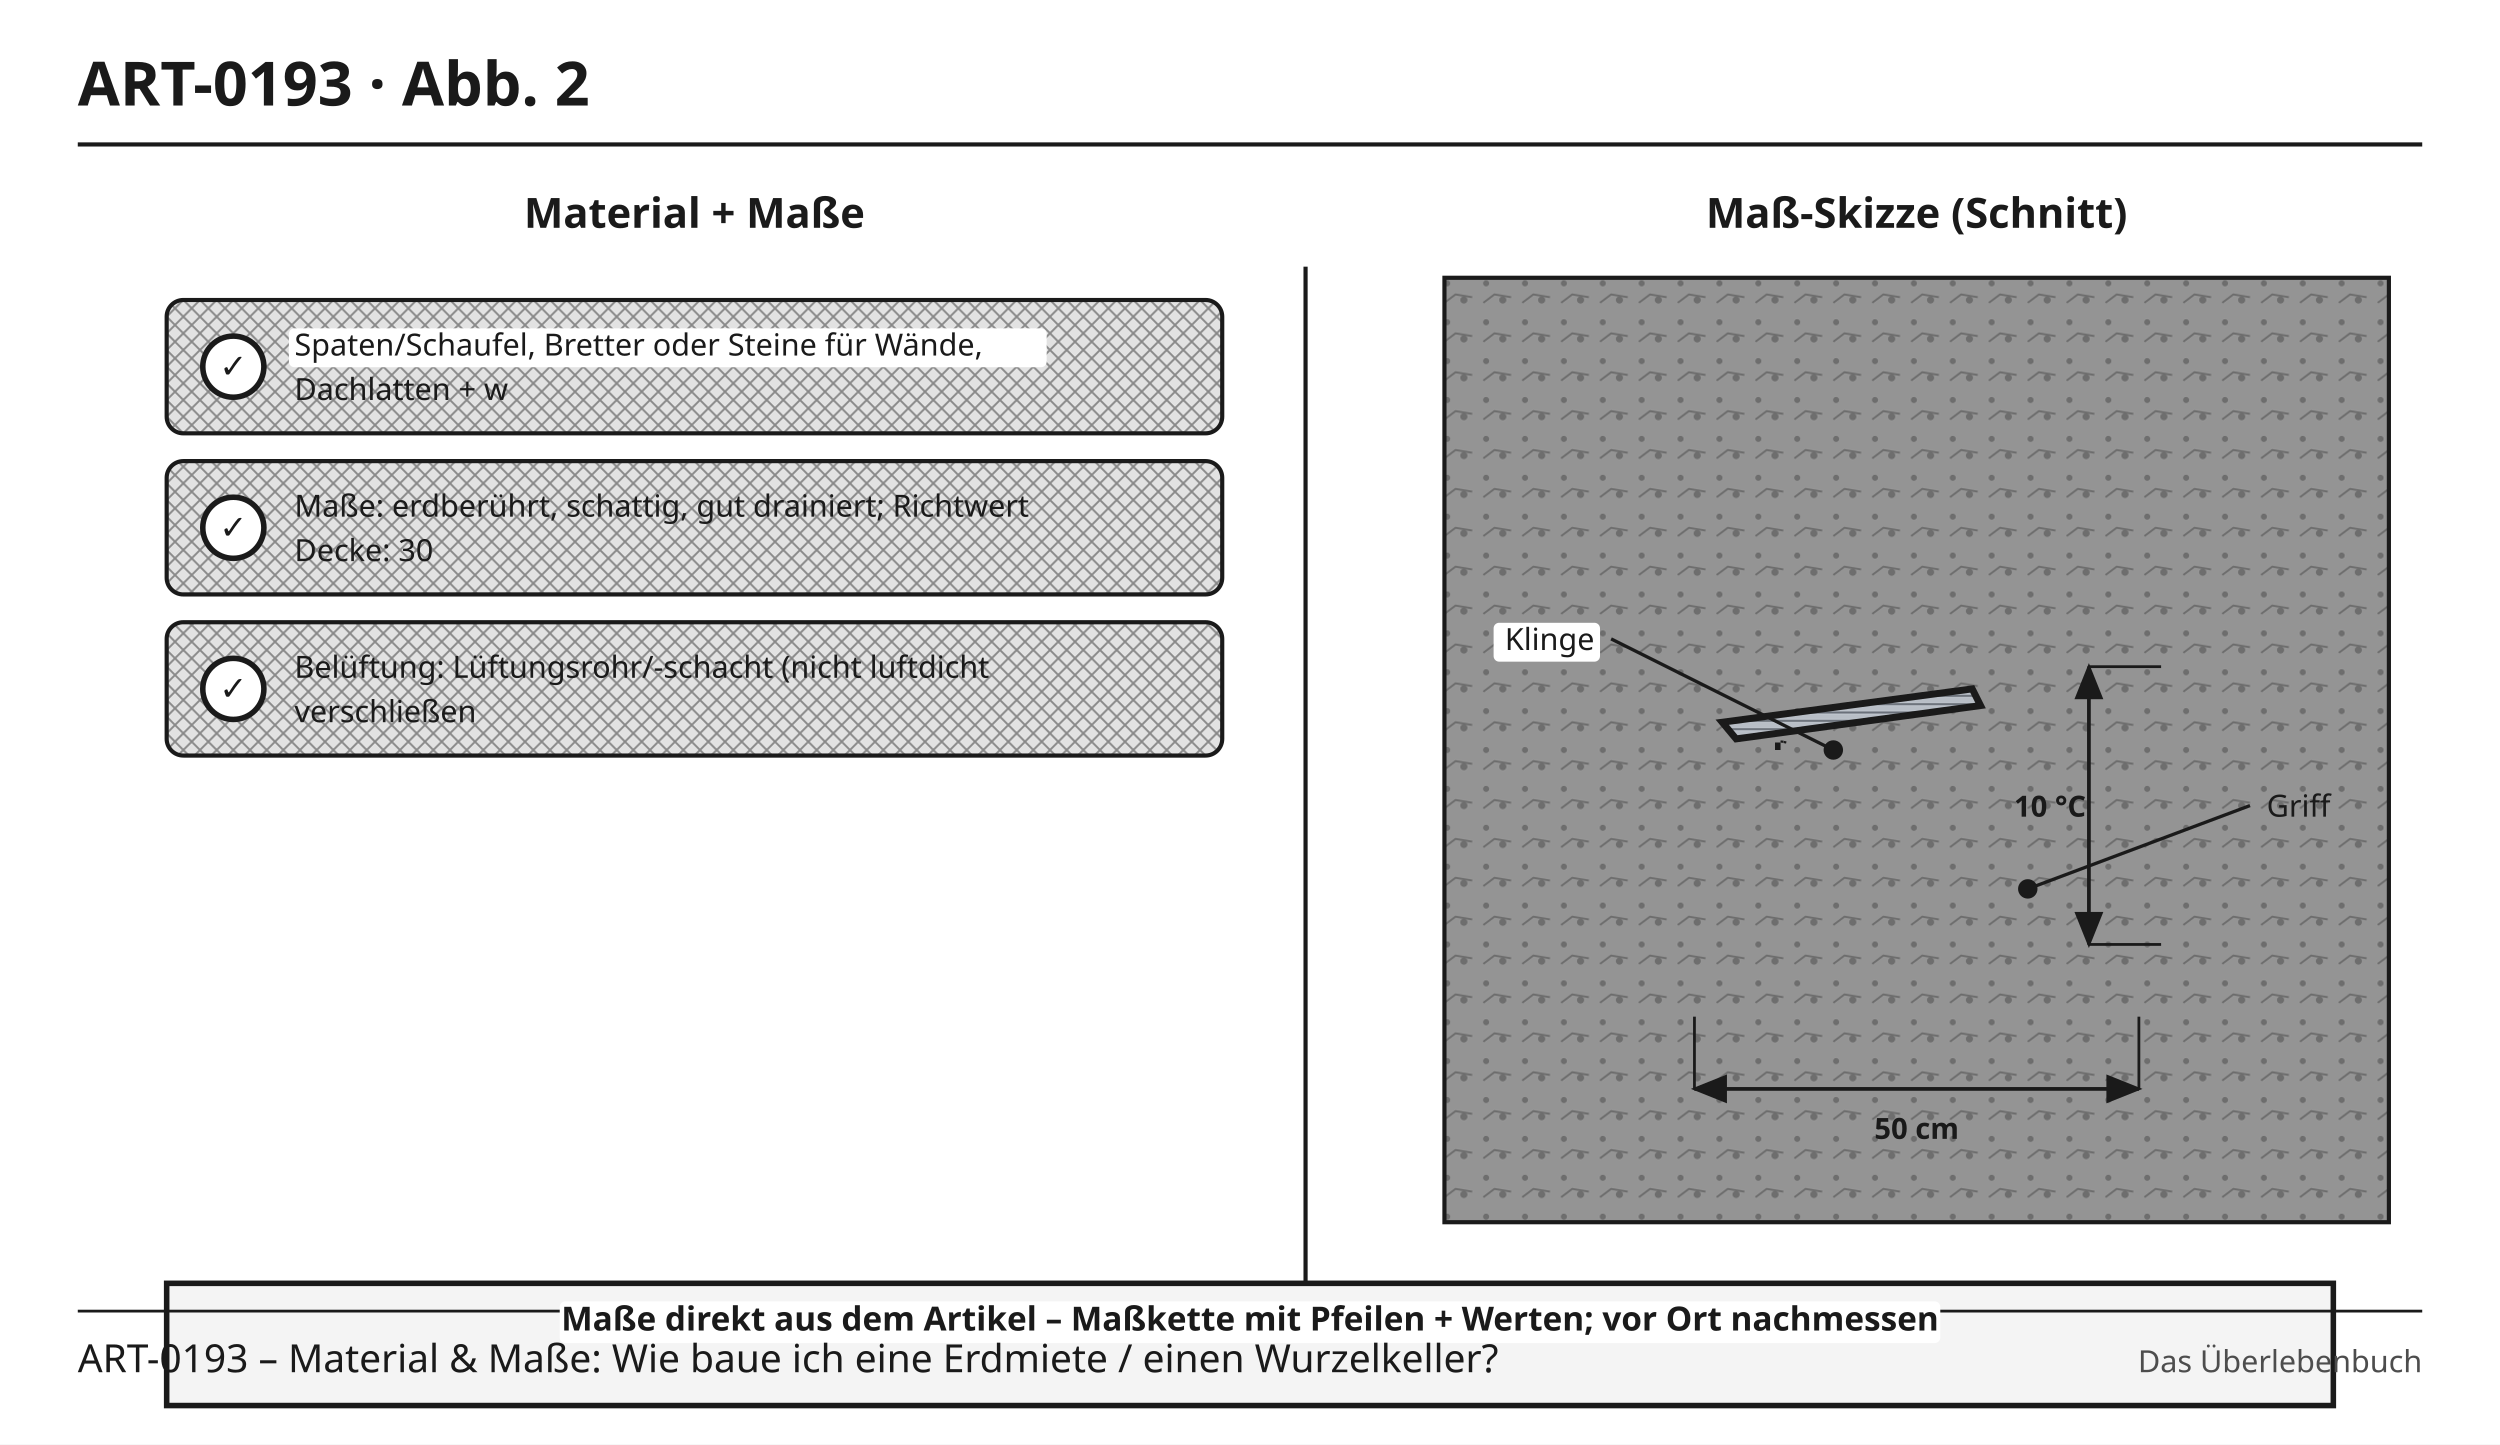
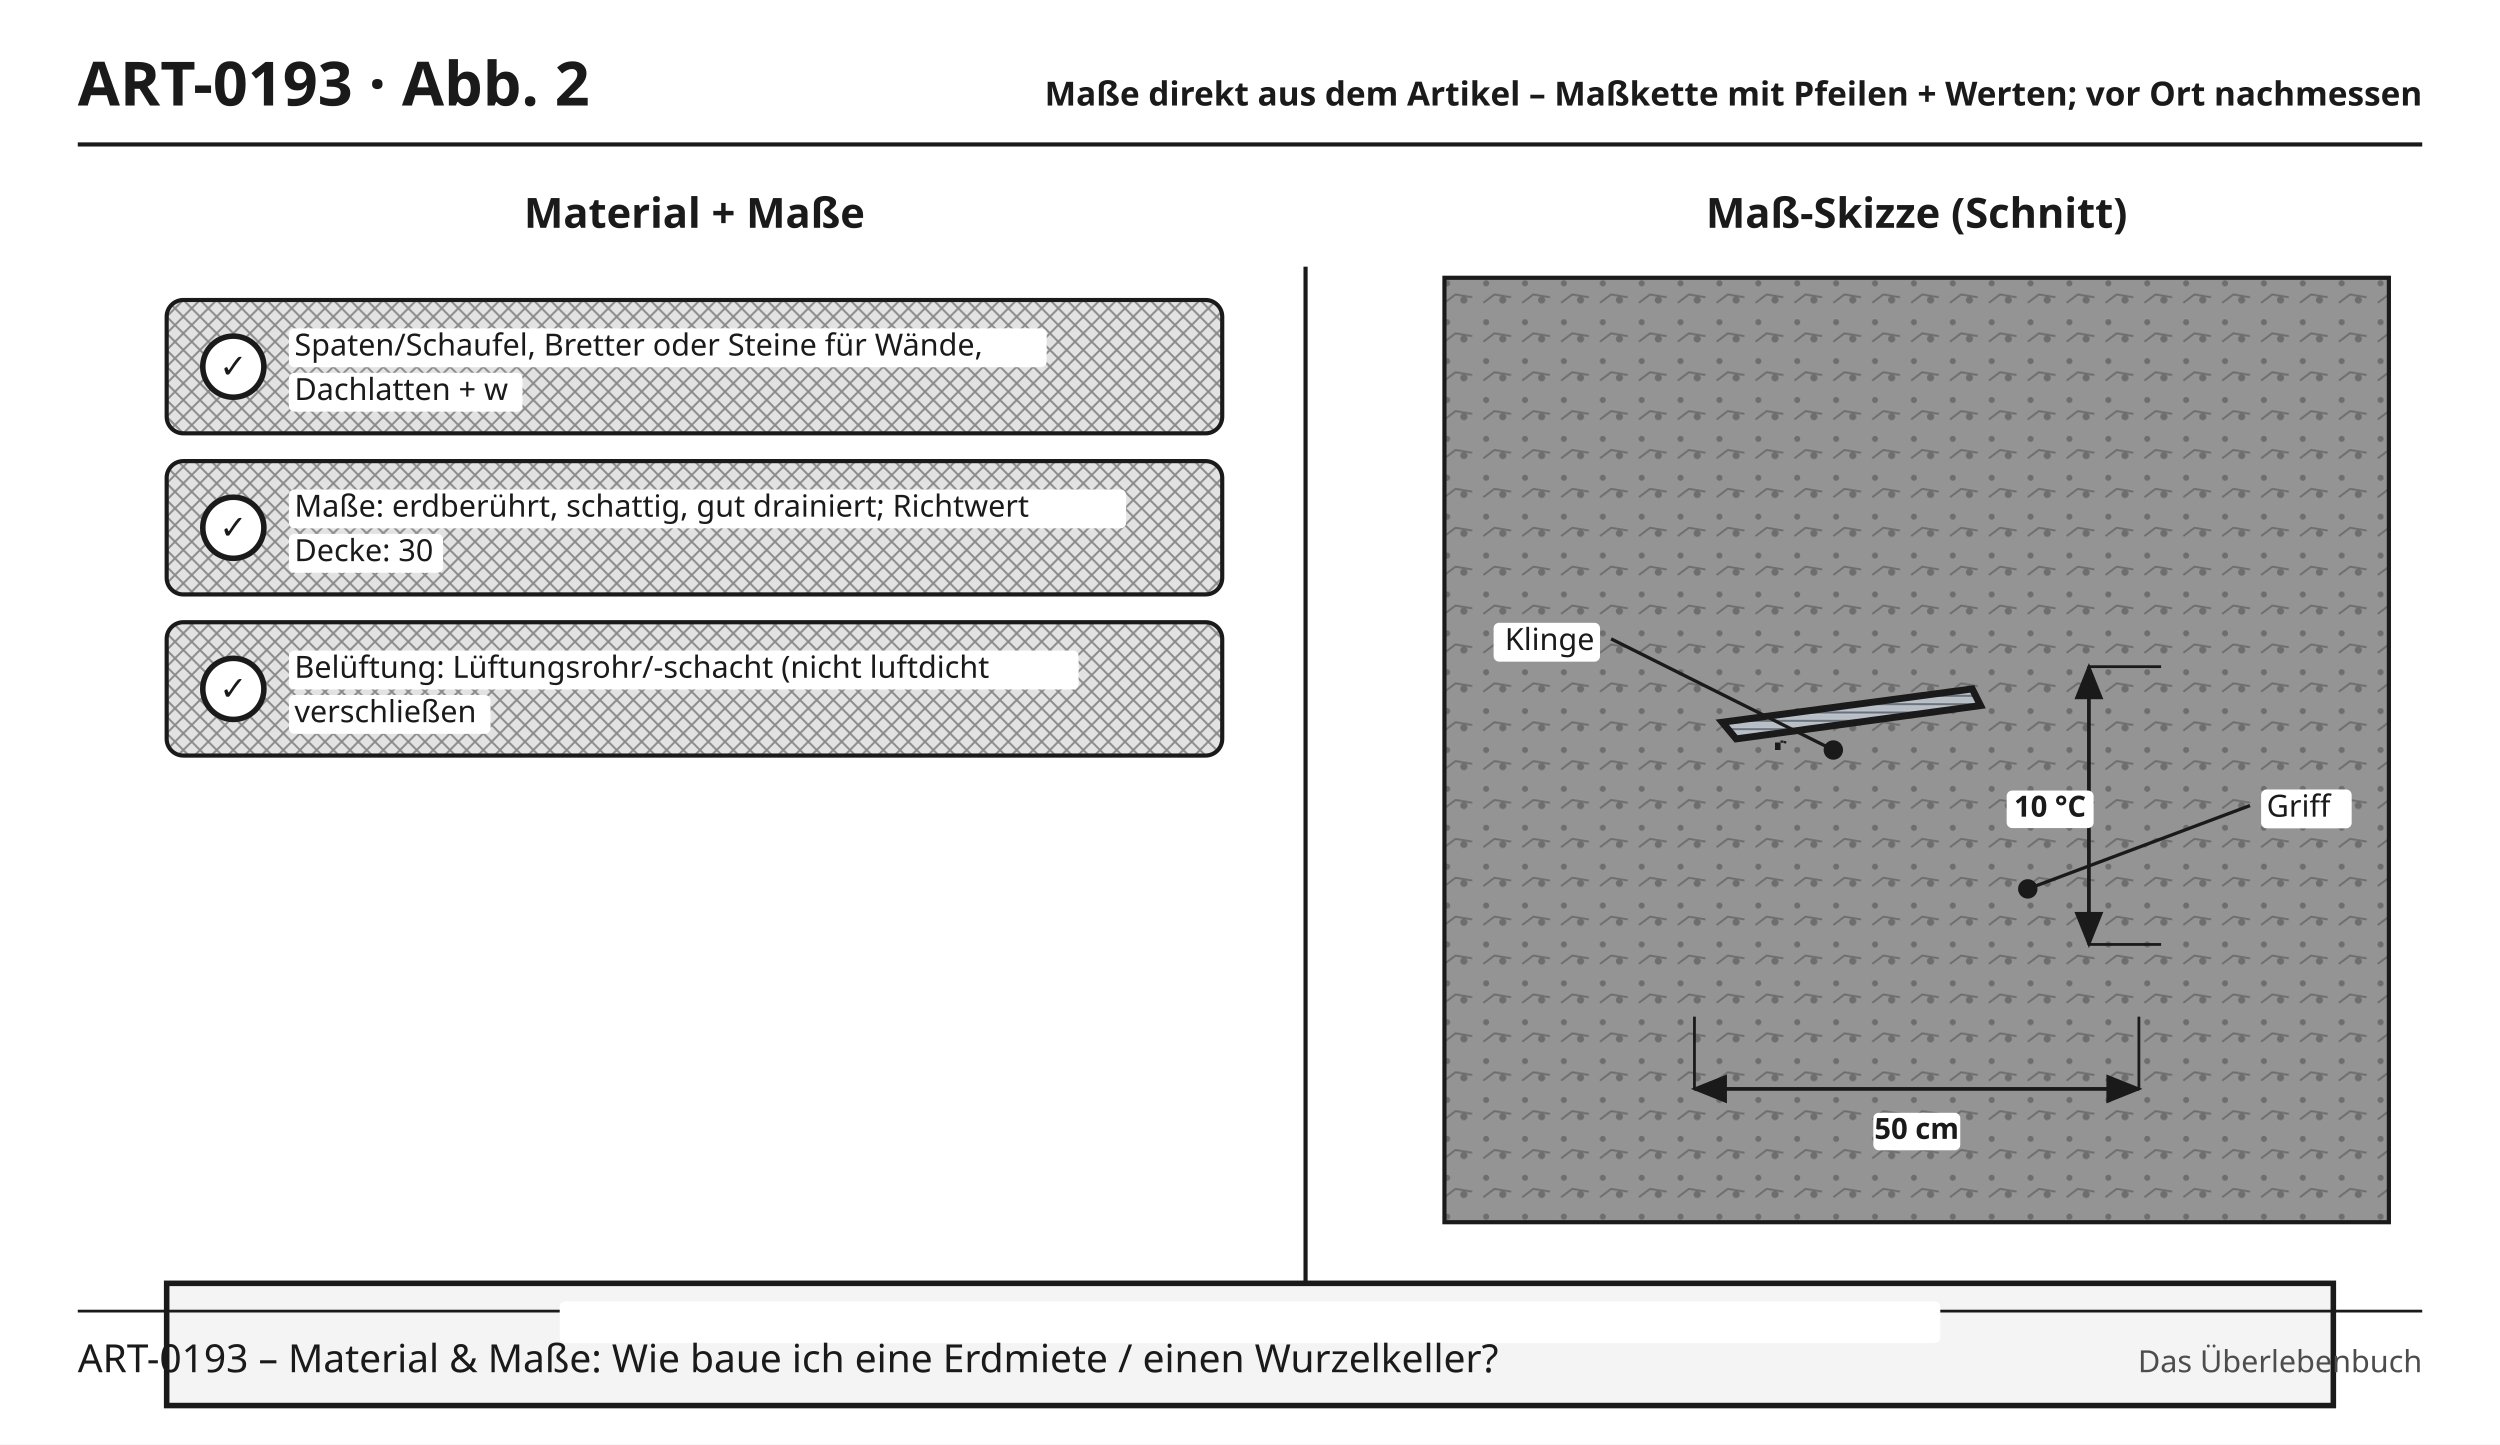
<svg xmlns="http://www.w3.org/2000/svg" viewBox="0 0 900 520" role="img" aria-label="ART-0193 · Abb. 2 – ART-0193 – Material &amp; Maße: Wie baue ich eine Erdmiete / einen Wurzelkeller?">
  <defs>
    <marker id="ah" markerWidth="10" markerHeight="8" refX="9" refY="4" orient="auto">
      <path d="M0 0 L10 4 L0 8 z" fill="#1a1a1a" />
    </marker>
    <marker id="ahs" markerWidth="10" markerHeight="8" refX="1" refY="4" orient="auto">
      <path d="M10 0 L0 4 L10 8 z" fill="#1a1a1a" />
    </marker>
    <pattern id="hatch" width="8" height="8" patternTransform="rotate(45)" patternUnits="userSpaceOnUse">
      <line x1="0" y1="0" x2="0" y2="8" stroke="#6e6e6e" stroke-width="1.6" />
    </pattern>
    <pattern id="cross" width="8" height="8" patternUnits="userSpaceOnUse">
      <path d="M0 0 L8 8 M8 0 L0 8" stroke="#8a8a8a" stroke-width="1" />
    </pattern>
    <pattern id="dots" width="7" height="7" patternUnits="userSpaceOnUse">
      <circle cx="2" cy="2" r="1.4" fill="#6e6e6e" />
    </pattern>
    <pattern id="wtr" width="24" height="12" patternUnits="userSpaceOnUse">
      <rect width="24" height="12" fill="#6b97bd" />
      <path d="M0 8 q 6 -5 12 0 t 12 0" fill="none" stroke="#3f6f96" stroke-width="1.4" />
    </pattern>
    <pattern id="wood" width="26" height="10" patternUnits="userSpaceOnUse">
      <rect width="26" height="10" fill="#c19a6b" />
      <path d="M0 3 q 6 -2 13 0 t 13 0 M0 7 q 7 2 13 0 t 13 0" fill="none" stroke="#7a5a3a" stroke-width="0.9" />
    </pattern>
    <pattern id="grass" width="12" height="12" patternUnits="userSpaceOnUse">
      <rect width="12" height="12" fill="#b5d1a0" />
      <path d="M2 12 L4 4 M6 12 L7 2 M10 12 L9 6" stroke="#6e6e6e" stroke-width="0.9" />
    </pattern>
    <pattern id="fabric" width="6" height="6" patternUnits="userSpaceOnUse">
      <rect width="6" height="6" fill="#e2e2e2" />
      <path d="M0 0 L6 6 M6 0 L0 6" stroke="#8a8a8a" stroke-width="0.7" />
    </pattern>
    <pattern id="metal" width="20" height="6" patternUnits="userSpaceOnUse">
      <rect width="20" height="6" fill="#b8bec6" />
      <path d="M0 1.5 h20 M0 4.5 h20" stroke="#6e747e" stroke-width="0.7" />
    </pattern>
    <pattern id="stone" width="14" height="14" patternUnits="userSpaceOnUse">
      <rect width="14" height="14" fill="#949494" />
      <circle cx="3" cy="4" r="1.1" fill="#6e6e6e" />
      <circle cx="9" cy="10" r="1.3" fill="#6e6e6e" />
      <path d="M2 11 L6 8 L12 9" stroke="#6e6e6e" stroke-width="0.7" fill="none" />
    </pattern>
  </defs>
  <rect x="0" y="0" width="900" height="520" fill="#ffffff" />
  <line x1="28" y1="52" x2="872" y2="52" stroke="#1a1a1a" stroke-width="1.5" />
  <rect x="60" y="108" width="380" height="48" fill="url(#fabric)" stroke="#1a1a1a" stroke-width="1.5" rx="6" />
  <circle cx="84" cy="132" r="11" fill="#ffffff" stroke="#1a1a1a" stroke-width="2" />
  <rect x="60" y="166" width="380" height="48" fill="url(#fabric)" stroke="#1a1a1a" stroke-width="1.5" rx="6" />
  <circle cx="84" cy="190" r="11" fill="#ffffff" stroke="#1a1a1a" stroke-width="2" />
  <rect x="60" y="224" width="380" height="48" fill="url(#fabric)" stroke="#1a1a1a" stroke-width="1.5" rx="6" />
  <circle cx="84" cy="248" r="11" fill="#ffffff" stroke="#1a1a1a" stroke-width="2" />
  <line x1="470" y1="96" x2="470" y2="470" stroke="#1a1a1a" stroke-width="1.5" />
  <rect x="520" y="100" width="340" height="340" fill="url(#stone)" stroke="#1a1a1a" stroke-width="1.5" />
  <path d="M620 260 L710 248 L713 254 L625 266 Z" fill="url(#metal)" stroke="#1a1a1a" stroke-width="2.5" />
  <path d="M640 270 L640 267.3 q 0 -1.2s 0.99 -1.2s L640.99 265.86 q 0.81 -0.9s 1.17 0 L642.16 266.04 q 0.9 -0.6s 1.08 0.36 L643.24 266.76 q 0.9 -0.3s 0.9 0.72 L643.96 268.56 q 0.72 0.72 0 1.08 L642.88 270 Z" fill="#f4f4f4" stroke="#1a1a1a" stroke-width="2" />
  <line x1="640.99" y1="266.94" x2="642.07" y2="267.03" stroke="#1a1a1a" stroke-width="0.8" />
  <line x1="642.16" y1="267.12" x2="643.06" y2="267.3" stroke="#1a1a1a" stroke-width="0.8" />
  <line x1="610" y1="392" x2="770" y2="392" stroke="#1a1a1a" stroke-width="1" />
  <line x1="610" y1="366" x2="610" y2="392" stroke="#1a1a1a" stroke-width="1" />
  <line x1="770" y1="366" x2="770" y2="392" stroke="#1a1a1a" stroke-width="1" />
  <line x1="610" y1="392" x2="770" y2="392" stroke="#1a1a1a" stroke-width="1.3" marker-start="url(#ahs)" marker-end="url(#ah)" />
  <line x1="752" y1="240" x2="752" y2="340" stroke="#1a1a1a" stroke-width="1" />
  <line x1="778" y1="240" x2="752" y2="240" stroke="#1a1a1a" stroke-width="1" />
  <line x1="778" y1="340" x2="752" y2="340" stroke="#1a1a1a" stroke-width="1" />
  <line x1="752" y1="240" x2="752" y2="340" stroke="#1a1a1a" stroke-width="1.3" marker-start="url(#ahs)" marker-end="url(#ah)" />
  <circle cx="660" cy="270" r="3.5" fill="#1a1a1a" stroke="none" />
  <line x1="660" y1="270" x2="580" y2="230" stroke="#1a1a1a" stroke-width="1.2" />
  <circle cx="730" cy="320" r="3.5" fill="#1a1a1a" stroke="none" />
  <line x1="730" y1="320" x2="810" y2="290" stroke="#1a1a1a" stroke-width="1.2" />
  <rect x="60" y="462" width="780" height="44" fill="#f4f4f4" stroke="#1a1a1a" stroke-width="2" />
  <line x1="28" y1="472" x2="872" y2="472" stroke="#1a1a1a" stroke-width="1" />
  <rect x="26.0" y="20.0" width="198.5" height="25.0" fill="#ffffff" rx="2" data-halo="1" />
  <text x="28" y="38" font-family="sans-serif" font-size="22" text-anchor="start" font-weight="bold" fill="#1a1a1a">ART-0193 · Abb. 2</text>
  <rect x="189.5" y="69.2" width="121.0" height="18.0" fill="#ffffff" rx="2" data-halo="1" />
  <text x="250" y="82" font-family="sans-serif" font-size="15" text-anchor="middle" font-weight="bold" fill="#1a1a1a">Material + Maße</text>
+   <rect x="78.9" y="125.5" width="10.2" height="15.0" fill="#ffffff" rx="2" data-halo="1" />
  <text x="84" y="136" font-family="sans-serif" font-size="12" text-anchor="middle" font-weight="bold" fill="#1a1a1a">✓</text>
  <rect x="104.0" y="118.2" width="272.8" height="14.0" fill="#ffffff" rx="2" data-halo="1" />
  <text x="106" y="128" font-family="sans-serif" font-size="11" text-anchor="start" font-weight="normal" fill="#1a1a1a">Spaten/Schaufel, Bretter oder Steine für Wände,</text>
+   <rect x="104.0" y="134.2" width="84.1" height="14.0" fill="#ffffff" rx="2" data-halo="1" />
  <text x="106" y="144" font-family="sans-serif" font-size="11" text-anchor="start" font-weight="normal" fill="#1a1a1a">Dachlatten + w</text>
+   <rect x="78.9" y="183.5" width="10.2" height="15.0" fill="#ffffff" rx="2" data-halo="1" />
  <text x="84" y="194" font-family="sans-serif" font-size="12" text-anchor="middle" font-weight="bold" fill="#1a1a1a">✓</text>
+   <rect x="104.0" y="176.2" width="301.4" height="14.0" fill="#ffffff" rx="2" data-halo="1" />
  <text x="106" y="186" font-family="sans-serif" font-size="11" text-anchor="start" font-weight="normal" fill="#1a1a1a">Maße: erdberührt, schattig, gut drainiert; Richtwert</text>
+   <rect x="104.0" y="192.2" width="55.5" height="14.0" fill="#ffffff" rx="2" data-halo="1" />
  <text x="106" y="202" font-family="sans-serif" font-size="11" text-anchor="start" font-weight="normal" fill="#1a1a1a">Decke: 30</text>
+   <rect x="78.9" y="241.5" width="10.2" height="15.0" fill="#ffffff" rx="2" data-halo="1" />
  <text x="84" y="252" font-family="sans-serif" font-size="12" text-anchor="middle" font-weight="bold" fill="#1a1a1a">✓</text>
+   <rect x="104.0" y="234.2" width="284.3" height="14.0" fill="#ffffff" rx="2" data-halo="1" />
  <text x="106" y="244" font-family="sans-serif" font-size="11" text-anchor="start" font-weight="normal" fill="#1a1a1a">Belüftung: Lüftungsrohr/-schacht (nicht luftdicht</text>
+   <rect x="104.0" y="250.2" width="72.6" height="14.0" fill="#ffffff" rx="2" data-halo="1" />
  <text x="106" y="260" font-family="sans-serif" font-size="11" text-anchor="start" font-weight="normal" fill="#1a1a1a">verschließen</text>
  <text x="690" y="82" font-family="sans-serif" font-size="15" text-anchor="middle" font-weight="bold" fill="#1a1a1a">Maß-Skizze (Schnitt)</text>
+   <rect x="674.4" y="400.6" width="31.3" height="13.5" fill="#ffffff" rx="2" data-halo="1" />
  <text x="690" y="410" font-family="sans-serif" font-size="10.5" text-anchor="middle" font-weight="bold" fill="#1a1a1a">50 cm</text>
+   <rect x="722.4" y="284.6" width="31.3" height="13.5" fill="#ffffff" rx="2" data-halo="1" />
  <text x="738" y="294" font-family="sans-serif" font-size="10.5" text-anchor="middle" font-weight="bold" fill="#1a1a1a">10 °C</text>
  <rect x="537.7" y="224.2" width="38.3" height="14.0" fill="#ffffff" rx="2" data-halo="1" />
  <text x="574" y="234" font-family="sans-serif" font-size="11" text-anchor="end" font-weight="normal" fill="#1a1a1a">Klinge</text>
+   <rect x="814.0" y="284.2" width="32.6" height="14.0" fill="#ffffff" rx="2" data-halo="1" />
  <text x="816" y="294" font-family="sans-serif" font-size="11" text-anchor="start" font-weight="normal" fill="#1a1a1a">Griff</text>
  <rect x="201.5" y="468.5" width="497.0" height="15.0" fill="#ffffff" rx="2" data-halo="1" />
-   <text x="450" y="479.0" font-family="sans-serif" font-size="12" text-anchor="middle" font-weight="bold" fill="#1a1a1a">Maße direkt aus dem Artikel – Maßkette mit Pfeilen + Werten; vor Ort nachmessen</text>
+   <text x="872" y="38" font-family="sans-serif" font-size="12" text-anchor="end" font-weight="bold" fill="#1a1a1a">Maße direkt aus dem Artikel – Maßkette mit Pfeilen + Werten; vor Ort nachmessen</text>
  <text x="28" y="494" font-family="sans-serif" font-size="14" text-anchor="start" font-weight="normal" fill="#1a1a1a">ART-0193 – Material &amp; Maße: Wie baue ich eine Erdmiete / einen Wurzelkeller?</text>
  <text x="872" y="494" font-family="sans-serif" font-size="11" text-anchor="end" font-weight="normal" fill="#4d4d4d">Das Überlebenbuch</text>
</svg>
